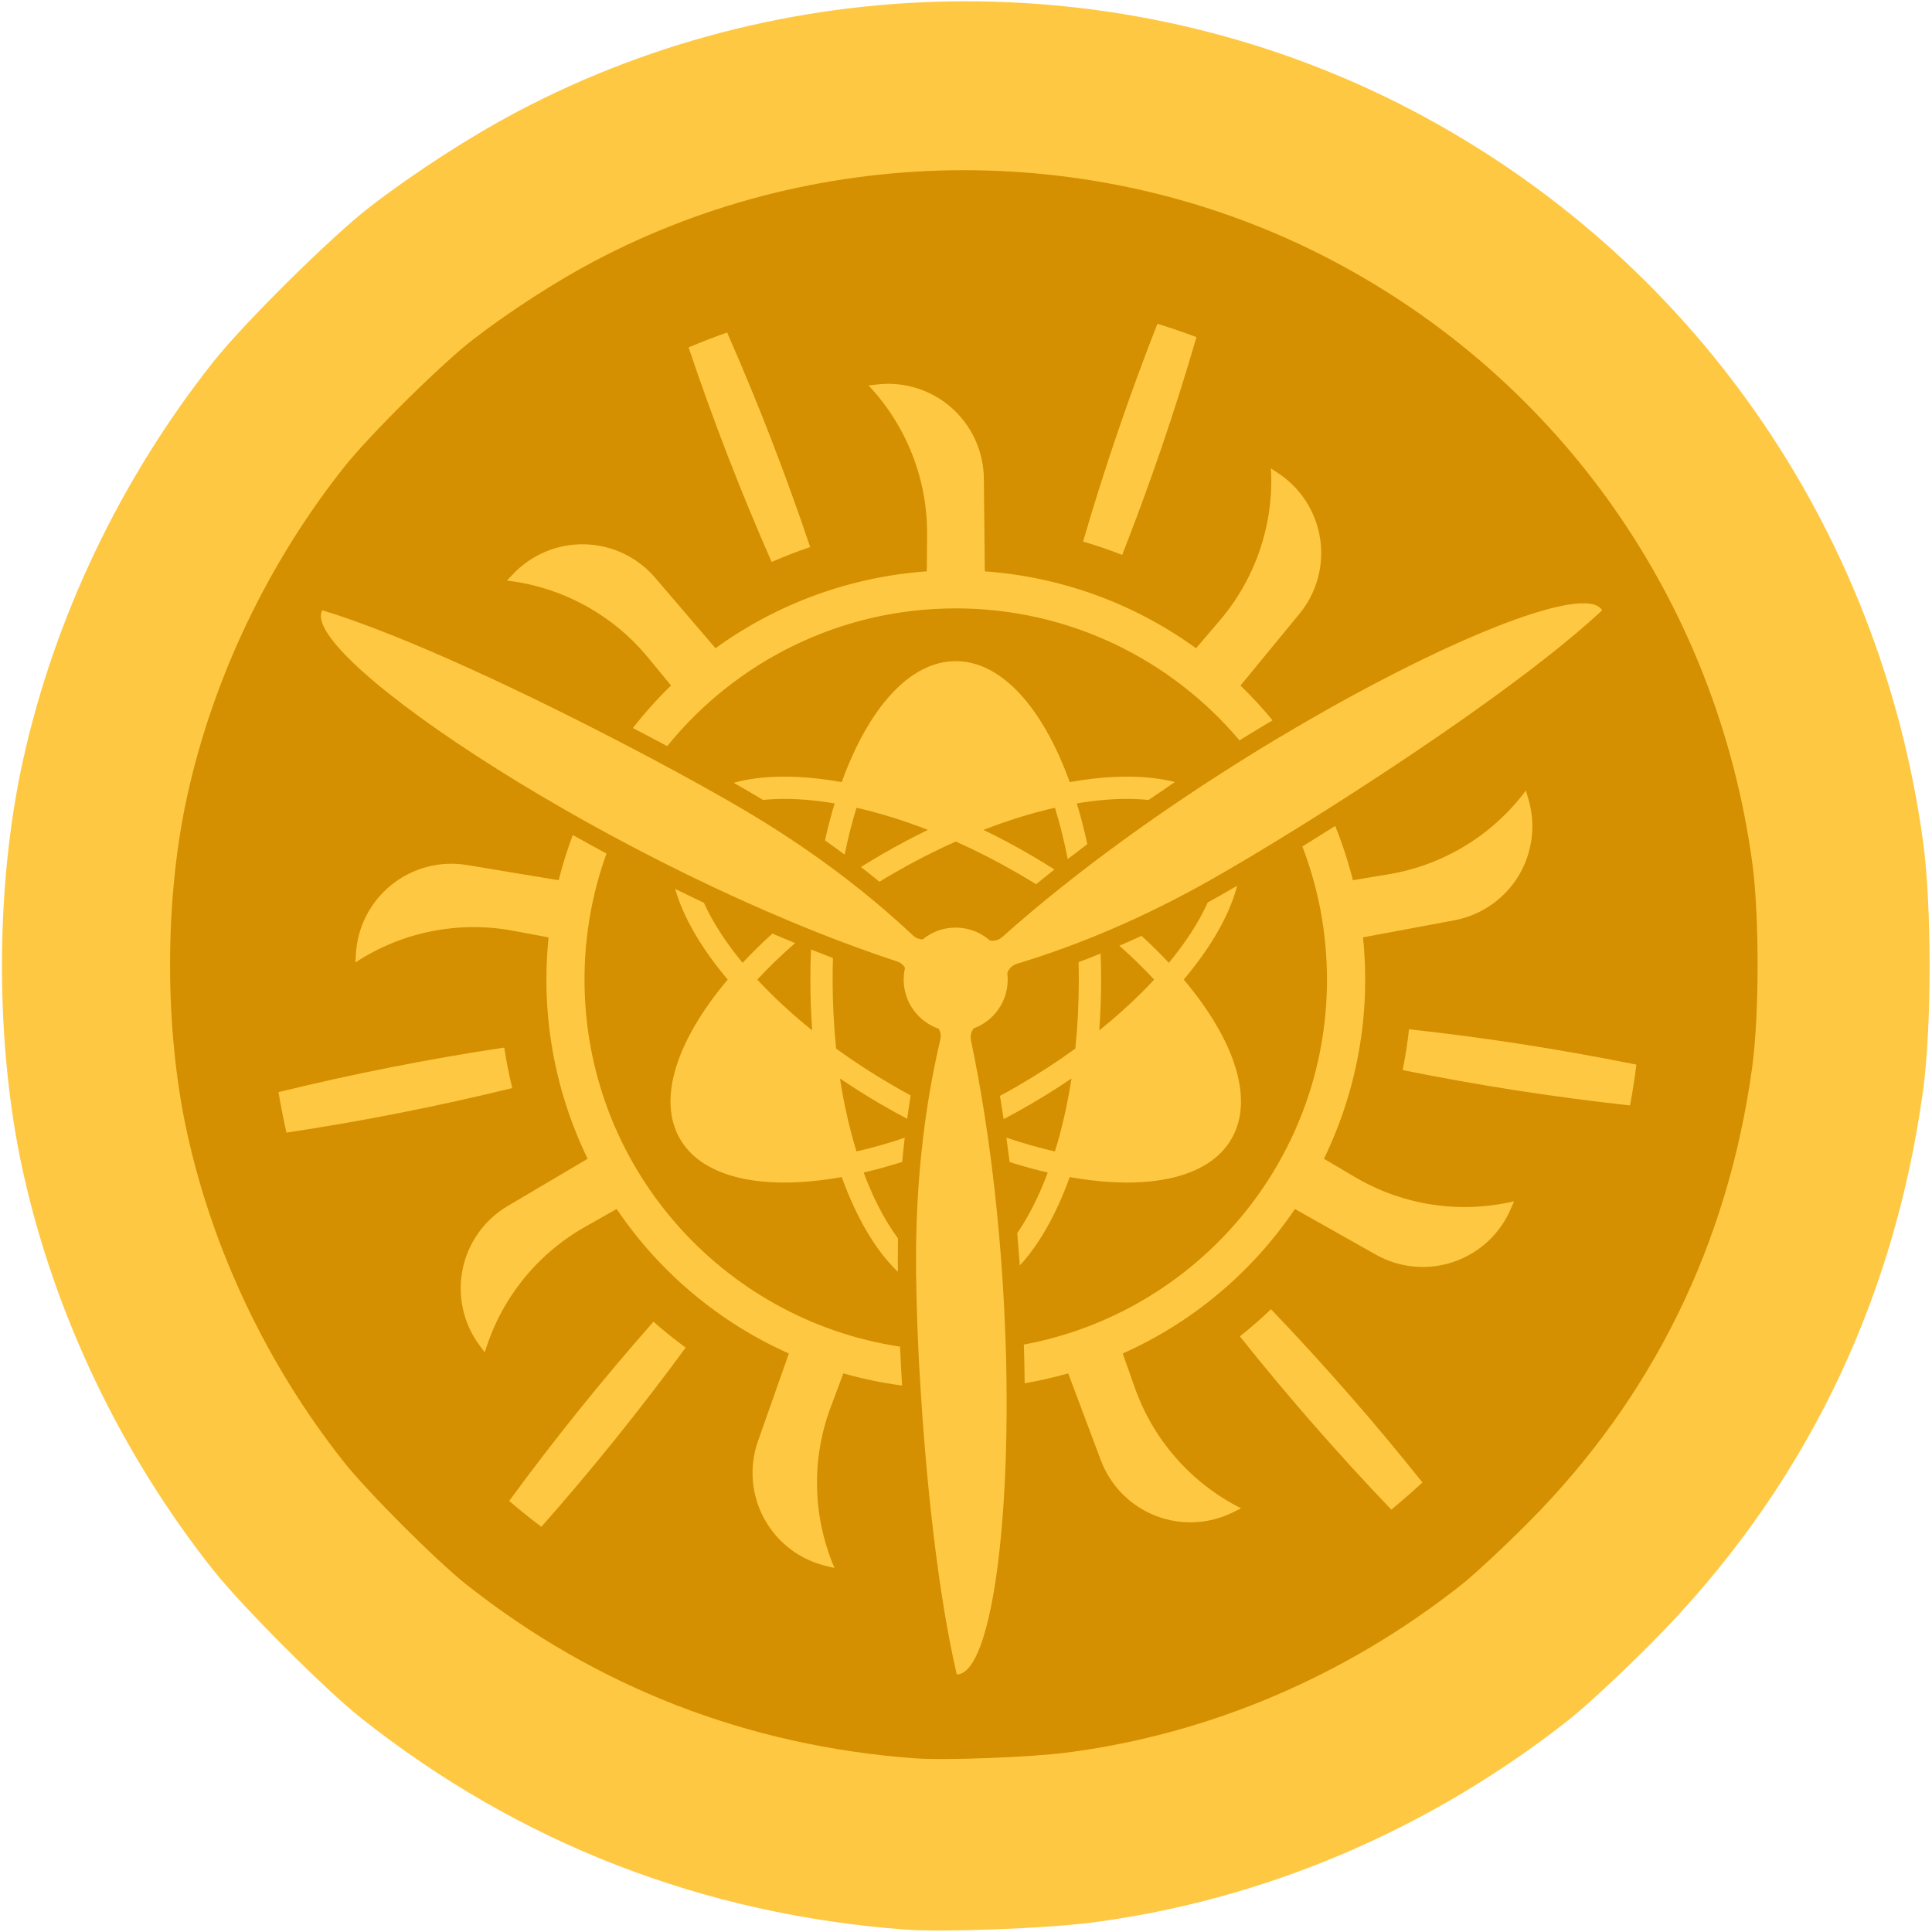
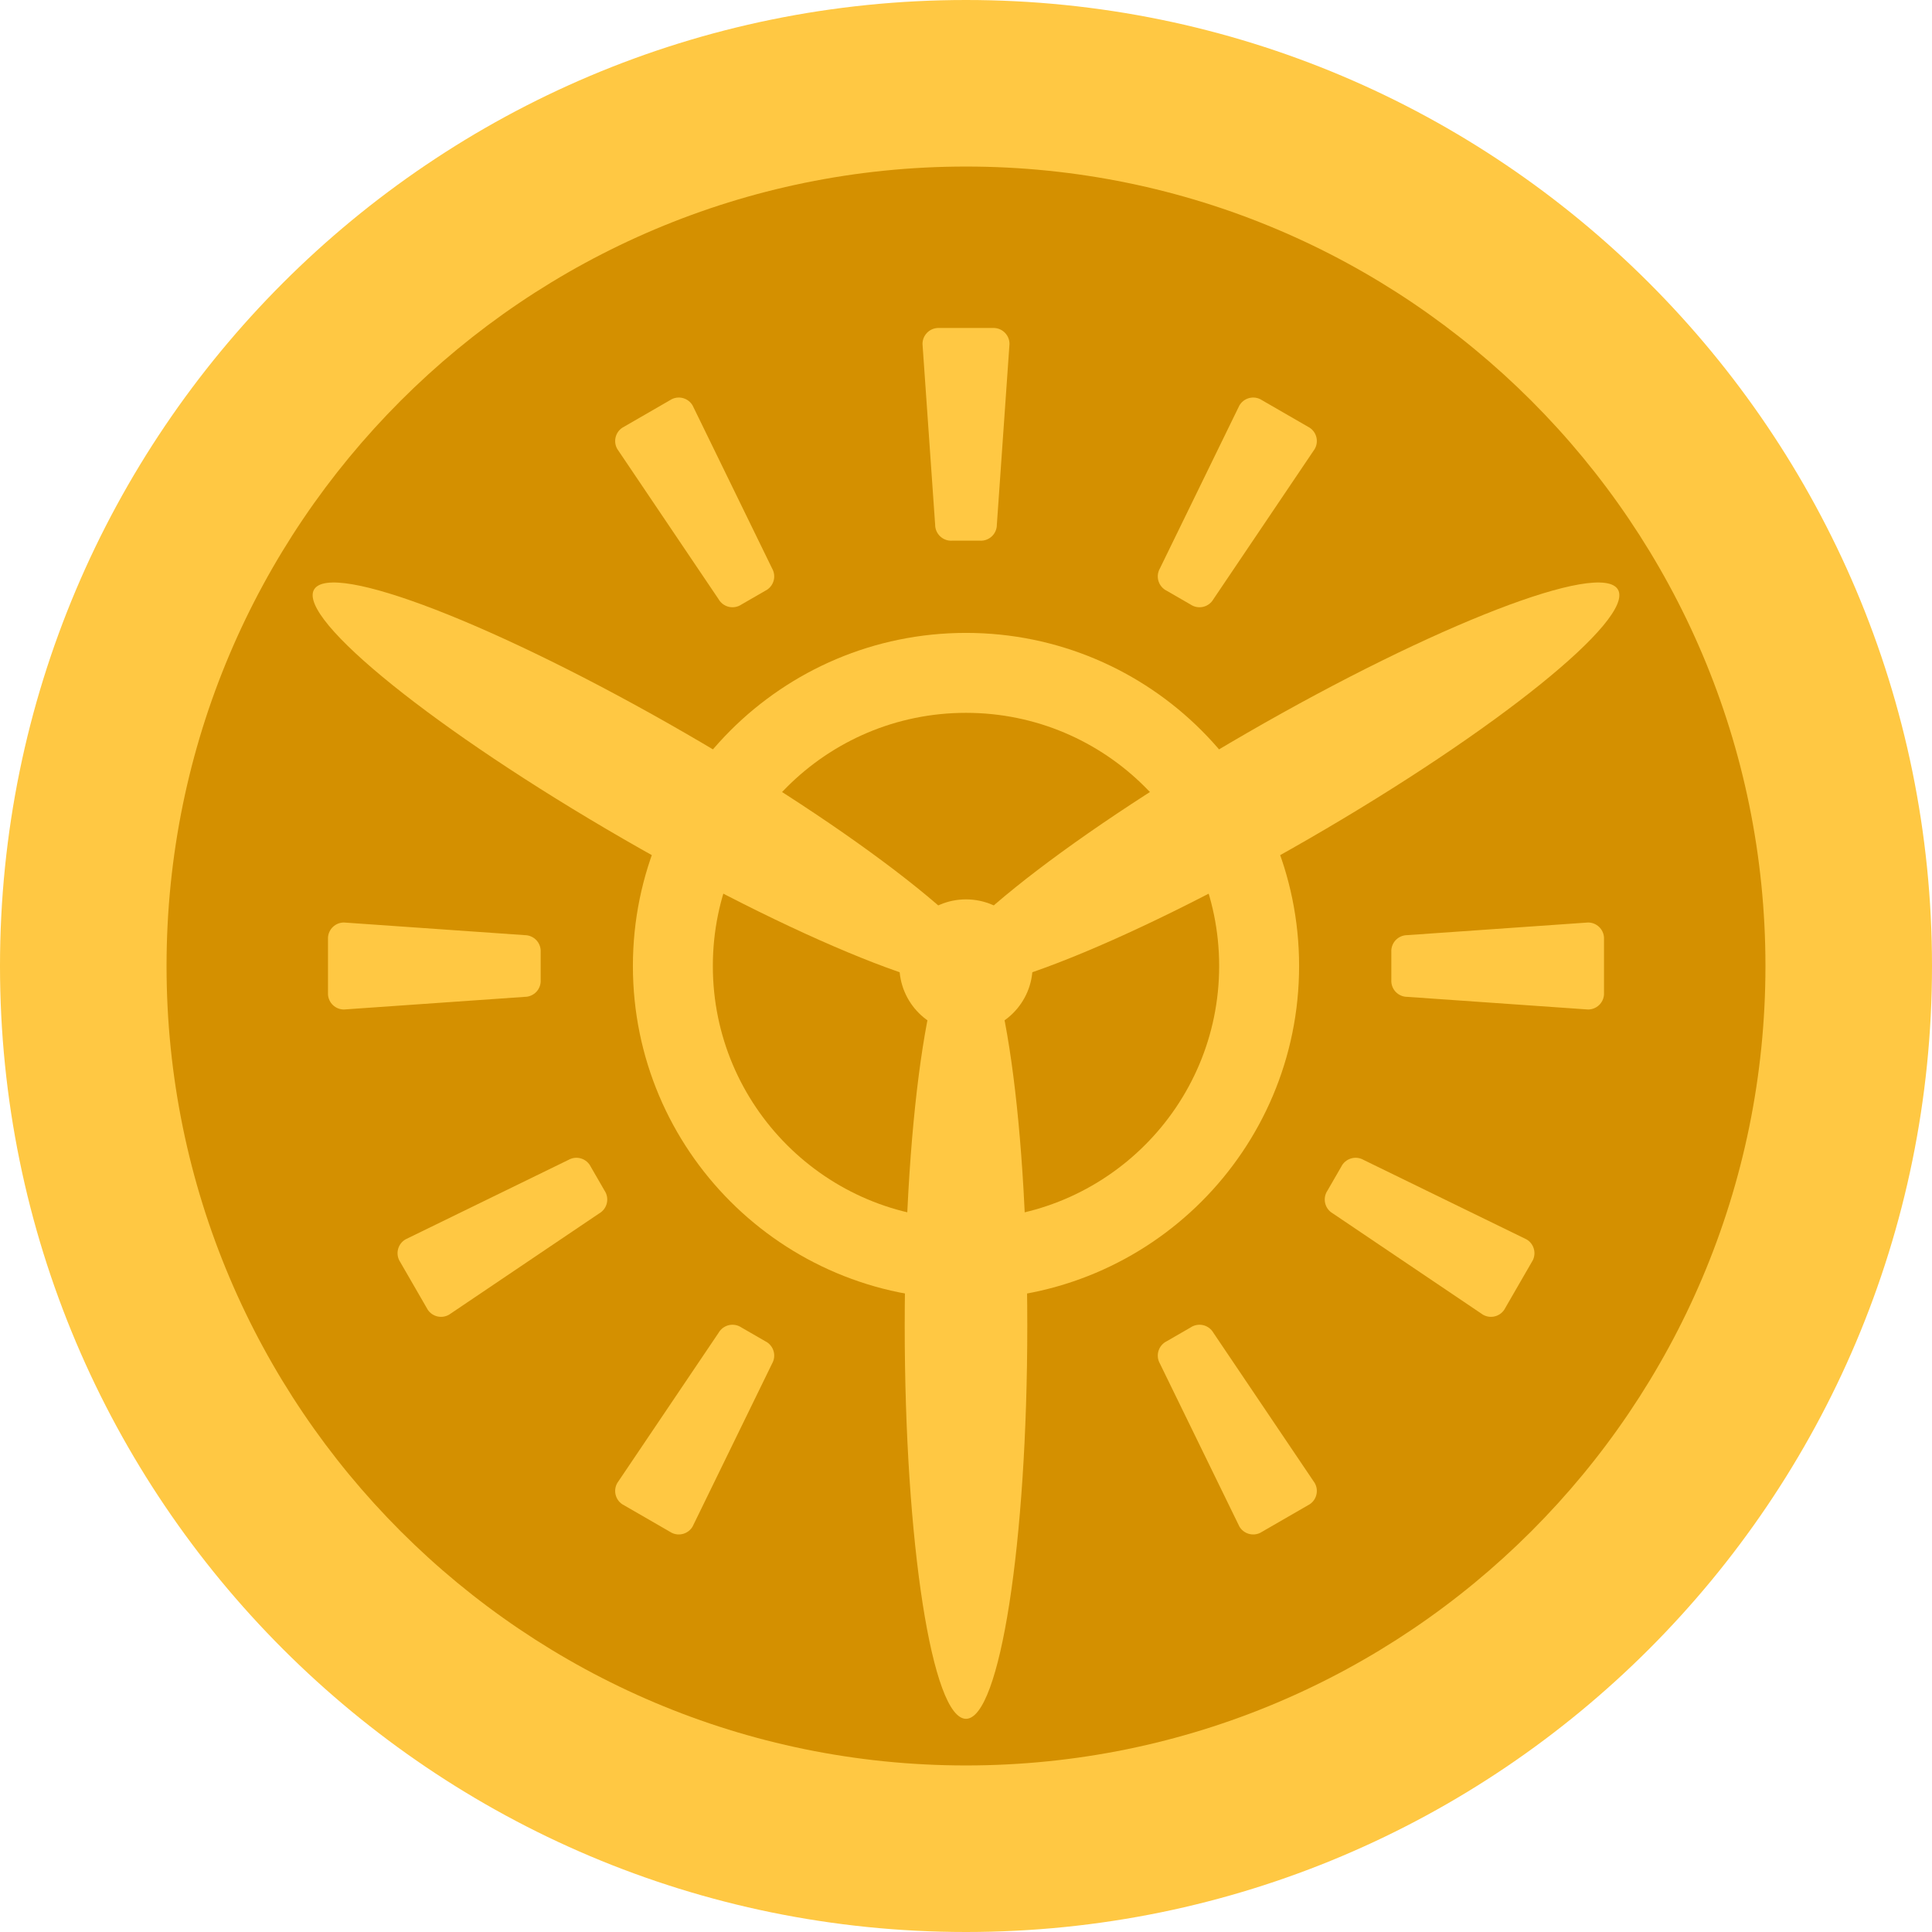
- <svg xmlns="http://www.w3.org/2000/svg" version="1.1" id="svg1" width="512" height="512" viewBox="0 0 512 512" xml:space="preserve">
-   <defs id="defs1" />
-   <path style="fill:#ffc843;fill-opacity:1" d="M 240,511.367 C 186.309,507.363 137.708,488.507 95.853,455.44 86.337,447.923 64.035,425.607 56.436,416 31.943,385.032 14.425,348.303 6.066,310.388 c -7.393,-33.531 -7.393,-75.244 0,-108.775 C 14.424,163.699 31.934,126.987 56.435,96 64.602,85.671 87.721,62.779 98,54.844 109.687,45.822 124.497,36.252 137,29.643 210.553,-9.238 300.28,-9.435 374,29.124 448.065,67.864 498.185,139.509 509.627,223.001 c 2.322,16.945 2.322,49.054 0,65.999 -7.807,56.964 -32.132,106.407 -72.115,146.579 C 429.805,443.321 420.125,452.32 416,455.576 378.903,484.857 335.185,503.49 289.539,509.474 277.483,511.054 249.929,512.107 240,511.367 Z" id="path1" />
-   <path style="display:inline;fill:#d49000;fill-opacity:1;stroke-width:0.824" d="M 242.292,465.964 C 198.074,462.667 158.048,447.137 123.578,419.904 115.741,413.714 97.374,395.335 91.116,387.423 70.944,361.919 56.517,331.67 49.632,300.445 c -6.088,-27.615 -6.088,-61.968 0,-89.583 6.884,-31.224 21.304,-61.459 41.482,-86.978 6.726,-8.507 25.766,-27.359 34.232,-33.895 9.625,-7.43 21.822,-15.312 32.119,-20.755 60.576,-32.021 134.472,-32.183 195.185,-0.427 60.997,31.904 102.274,90.909 111.698,159.67 1.912,13.955 1.912,40.399 0,54.354 -6.429,46.914 -26.463,87.633 -59.392,120.717 -6.347,6.377 -14.319,13.788 -17.716,16.469 -30.551,24.115 -66.557,39.461 -104.149,44.389 -9.929,1.302 -32.621,2.169 -40.799,1.559 z" id="path1-5" />
-   <path d="m 339.211,195.312 c 42.399,-25.355 81.025,-41.011 85.372,-33.582 -16.847,15.767 -48.191,37.171 -73.771,53.342 l -0.023,0.014 -0.08,0.05 -0.665,0.419 -0.252,0.161 -0.103,0.064 -0.138,0.087 -0.378,0.239 -0.43,0.271 -0.149,0.092 -0.086,0.054 -0.206,0.13 -0.757,0.475 -0.04,0.026 c -0.344,0.216 -0.688,0.431 -1.032,0.646 l -0.034,0.023 -0.12,0.075 -0.591,0.368 -0.247,0.153 -0.115,0.07 -0.143,0.091 -0.344,0.214 -0.419,0.261 -0.149,0.093 -0.086,0.052 c -9.307,5.784 -17.524,10.67 -23.51,14.052 -17.49,9.872 -34.543,17.117 -51.236,22.164 -1.221,0.364 -2.145,1.297 -2.529,2.453 0.068,0.568 0.103,1.146 0.103,1.732 0,5.931 -3.756,10.991 -9.014,12.93 -0.677,0.86 -0.963,1.996 -0.728,3.119 5.557,26.567 8.435,55.335 9.226,81.44 0.029,0.855 0.051,1.707 0.074,2.556 v 0.022 0.026 c 0.023,0.834 0.04,1.664 0.057,2.497 v 0.036 0.043 c 0.017,0.826 0.034,1.649 0.046,2.464 v 0.032 0.04 c 0.011,0.83 0.023,1.657 0.029,2.478 0.43,42.984 -4.937,76.419 -13.189,76.465 -5,-21.471 -8.154,-51.523 -9.679,-77.204 l -0.011,-0.135 -0.011,-0.182 -0.017,-0.374 -0.034,-0.562 -0.011,-0.182 -0.009,-0.072 c -0.017,-0.381 -0.04,-0.762 -0.063,-1.141 l -0.01,-0.079 -0.01,-0.183 -0.029,-0.53 -0.023,-0.395 -0.011,-0.177 -0.01,-0.12 c -0.023,-0.385 -0.04,-0.77 -0.063,-1.155 l -0.04,-0.865 -0.017,-0.296 -0.01,-0.106 -0.01,-0.116 c -0.556,-11.149 -0.786,-21.19 -0.717,-28.94 0.195,-20.092 2.454,-38.496 6.434,-55.485 0.235,-0.985 0.063,-1.99 -0.424,-2.82 -5.407,-1.86 -9.295,-6.994 -9.295,-13.029 0,-1.073 0.12,-2.118 0.355,-3.121 -0.459,-0.78 -1.193,-1.392 -2.099,-1.688 -73.232,-24.111 -159.126,-81.114 -152.319,-93.062 22.128,6.72 55.433,22.613 81.61,36.314 l 0.057,0.03 0.086,0.043 0.47,0.245 0.51,0.268 0.081,0.042 0.046,0.025 c 0.734,0.386 1.462,0.77 2.185,1.151 l 0.023,0.012 0.063,0.033 0.625,0.331 0.327,0.173 0.098,0.052 0.109,0.056 0.338,0.179 0.539,0.288 0.12,0.062 0.051,0.027 c 0.344,0.185 0.694,0.37 1.038,0.555 9.353,4.991 17.461,9.527 23.338,12.997 17.295,10.208 32.095,21.354 44.813,33.288 0.717,0.678 1.646,1.033 2.58,1.043 2.38,-1.95 5.419,-3.121 8.728,-3.121 3.475,0 6.646,1.287 9.072,3.41 1.147,0.221 2.363,-0.091 3.274,-0.908 19.646,-17.546 43.592,-34.589 66.902,-48.959 l 0.086,-0.053 0.086,-0.052 0.304,-0.186 0.665,-0.41 0.034,-0.021 0.011,-0.007 c 0.344,-0.21 0.682,-0.42 1.026,-0.628 l 0.051,-0.032 0.12,-0.072 0.487,-0.296 0.344,-0.213 0.138,-0.08 0.098,-0.06 c 0.665,-0.403 1.325,-0.803 1.984,-1.199 l 0.086,-0.053 0.143,-0.087 0.39,-0.233 0.413,-0.246 0.138,-0.084 z m -187.413,25.983 c 2.93,1.643 5.906,3.279 8.928,4.905 -3.767,10.434 -5.826,21.68 -5.826,33.402 0,49.279 36.315,90.144 83.617,97.275 0.149,3.334 0.333,6.781 0.545,10.308 -5.235,-0.693 -10.442,-1.77 -15.563,-3.232 0,0 -1.726,4.617 -3.36,8.973 -5.172,13.801 -4.805,29.069 1.015,42.607 0,5.7e-4 0.01,9.5e-4 0.01,0.002 -0.493,-0.102 -1.147,-0.261 -1.921,-0.466 -7.076,-1.584 -13.131,-6.119 -16.641,-12.461 -3.509,-6.342 -4.134,-13.882 -1.72,-20.716 4.123,-11.722 8.177,-23.197 8.177,-23.197 -18.487,-8.256 -34.297,-21.522 -45.639,-38.296 0,0 -4.295,2.424 -8.343,4.712 -12.833,7.248 -22.369,19.178 -26.607,33.294 0,5.8e-4 0,9.5e-4 0,0.002 -0.315,-0.395 -0.711,-0.935 -1.176,-1.591 -4.398,-5.76 -6.124,-13.127 -4.736,-20.241 1.388,-7.114 5.757,-13.294 11.996,-16.977 10.7,-6.327 21.177,-12.512 21.177,-12.512 -8.854,-18.209 -12.438,-38.533 -10.345,-58.673 0,0 -4.845,-0.902 -9.421,-1.754 -14.49,-2.697 -29.463,0.313 -41.78,8.401 -0.009,5.7e-4 -0.009,5.7e-4 -0.009,9.5e-4 0.017,-0.503 0.057,-1.172 0.126,-1.972 0.333,-7.24 3.744,-13.993 9.381,-18.55 5.637,-4.558 12.954,-6.485 20.104,-5.294 12.26,2.028 24.267,4.027 24.267,4.027 1.021,-4.074 2.271,-8.072 3.744,-11.975 z m -16.859,176.466 c 2.77,2.373 5.614,4.662 8.527,6.863 13.464,-15.254 26.211,-31.086 38.242,-47.495 -2.947,-2.158 -5.792,-4.448 -8.527,-6.863 -13.464,15.254 -26.211,31.086 -38.242,47.495 z M 353.839,218.883 c 1.887,4.665 3.458,9.471 4.691,14.387 0,0 4.863,-0.81 9.45,-1.574 14.542,-2.421 27.582,-10.371 36.39,-22.186 0,0 0.01,-5.7e-4 0.01,-9.5e-4 0.155,0.477 0.344,1.121 0.556,1.896 2.162,6.917 1.261,14.43 -2.471,20.64 -3.739,6.211 -9.955,10.524 -17.082,11.851 -12.214,2.287 -24.176,4.515 -24.176,4.515 2.093,20.14 -1.491,40.464 -10.35,58.673 0,0 4.249,2.505 8.252,4.87 12.696,7.491 27.794,9.782 42.141,6.395 0,5.7e-4 0,0 0,0 -0.183,0.467 -0.453,1.081 -0.791,1.81 -2.787,6.691 -8.309,11.868 -15.161,14.223 -6.853,2.356 -14.387,1.664 -20.701,-1.9 -10.826,-6.099 -21.423,-12.084 -21.423,-12.084 -11.342,16.774 -27.152,30.04 -45.639,38.296 0,0 1.64,4.648 3.188,9.035 4.909,13.898 15.001,25.359 28.167,31.985 0.01,9.5e-4 0.01,9.5e-4 0.01,0.002 -0.442,0.239 -1.044,0.536 -1.772,0.877 -6.434,3.333 -13.992,3.752 -20.758,1.15 -6.761,-2.602 -12.094,-7.975 -14.634,-14.762 -4.375,-11.631 -8.647,-23.028 -8.647,-23.028 -3.808,1.087 -7.661,1.962 -11.537,2.624 -0.04,-3.364 -0.109,-6.785 -0.218,-10.252 45.691,-8.484 80.331,-48.589 80.331,-96.723 0,-12.428 -2.311,-24.321 -6.52,-35.269 2.804,-1.736 5.717,-3.558 8.705,-5.45 z m 14.88,181.182 c 2.815,-2.318 5.562,-4.719 8.24,-7.202 -12.69,-15.909 -26.068,-31.212 -40.134,-45.91 -2.638,2.524 -5.39,4.927 -8.24,7.203 12.684,15.909 26.062,31.212 40.134,45.909 z M 178.927,235.572 c 2.517,1.24 5.058,2.466 7.609,3.673 0.482,1.063 1.015,2.139 1.594,3.227 2.213,4.144 5.132,8.407 8.67,12.688 2.431,-2.598 5.063,-5.187 7.89,-7.747 2.007,0.854 4.014,1.693 6.021,2.514 -3.658,3.183 -7.013,6.424 -10.018,9.675 4.209,4.551 9.095,9.08 14.548,13.462 -0.321,-4.38 -0.487,-8.878 -0.487,-13.462 0,-2.69 0.057,-5.351 0.172,-7.976 1.938,0.771 3.876,1.525 5.814,2.261 -0.057,1.888 -0.086,3.794 -0.086,5.715 0,6.293 0.321,12.419 0.929,18.297 4.788,3.468 9.932,6.81 15.379,9.956 1.462,0.841 2.919,1.657 4.375,2.446 -0.333,2.044 -0.642,4.106 -0.929,6.187 -2.133,-1.121 -4.266,-2.297 -6.394,-3.526 -3.968,-2.291 -7.781,-4.685 -11.411,-7.154 1.067,6.918 2.546,13.411 4.381,19.334 4.129,-0.937 8.406,-2.15 12.782,-3.634 -0.247,2.115 -0.47,4.25 -0.671,6.406 -3.475,1.106 -6.887,2.046 -10.213,2.82 1.938,5.206 4.175,9.862 6.657,13.85 0.791,1.278 1.611,2.486 2.443,3.615 -0.017,0.891 -0.029,1.788 -0.04,2.688 -0.017,1.918 -0.017,3.973 0.01,6.147 -5.86,-5.581 -10.97,-14.264 -14.886,-25.101 -20.437,3.65 -36.751,0.464 -42.869,-10.136 -6.124,-10.6 -0.722,-26.319 12.656,-42.196 -6.984,-8.288 -11.795,-16.532 -13.923,-24.03 z m 148.93,-0.834 c -2.001,7.715 -6.904,16.266 -14.152,24.864 13.384,15.877 18.78,31.596 12.661,42.196 -6.124,10.6 -22.432,13.786 -42.875,10.136 -3.544,9.81 -8.068,17.855 -13.235,23.432 -0.206,-2.845 -0.43,-5.704 -0.682,-8.573 0.487,-0.71 0.969,-1.447 1.439,-2.208 2.483,-3.988 4.719,-8.644 6.658,-13.85 -3.291,-0.765 -6.669,-1.694 -10.11,-2.786 -0.27,-2.158 -0.556,-4.316 -0.86,-6.469 4.404,1.496 8.71,2.72 12.868,3.663 1.835,-5.923 3.32,-12.416 4.387,-19.334 -3.636,2.469 -7.449,4.863 -11.417,7.154 -2.185,1.261 -4.37,2.465 -6.554,3.612 -0.315,-2.059 -0.642,-4.112 -0.981,-6.158 1.531,-0.826 3.056,-1.68 4.587,-2.561 5.448,-3.146 10.597,-6.488 15.379,-9.956 0.614,-5.878 0.929,-12.005 0.929,-18.297 0,-1.551 -0.017,-3.092 -0.057,-4.622 1.938,-0.729 3.882,-1.489 5.832,-2.278 0.086,2.275 0.126,4.577 0.126,6.9 0,4.583 -0.166,9.081 -0.487,13.462 5.459,-4.383 10.339,-8.911 14.554,-13.462 -2.793,-3.014 -5.872,-6.018 -9.226,-8.976 1.955,-0.841 3.916,-1.713 5.878,-2.617 2.58,2.365 4.995,4.754 7.237,7.15 3.544,-4.281 6.457,-8.544 8.67,-12.688 0.596,-1.116 1.141,-2.22 1.634,-3.31 1.009,-0.554 2.018,-1.116 3.033,-1.688 1.462,-0.826 3.056,-1.741 4.765,-2.736 z m -18.103,29.306 c 3.544,4.281 6.457,8.544 8.67,12.688 4.53,8.482 6.222,16.247 2.833,22.117 -3.389,5.87 -10.964,8.287 -20.569,8.606 -4.696,0.156 -9.846,-0.237 -15.322,-1.162 2.311,-7.617 4.077,-16.101 5.167,-25.18 7.323,-5.485 13.785,-11.256 19.221,-17.068 z m -112.954,0 c 5.436,5.813 11.904,11.584 19.221,17.068 1.089,9.082 2.856,17.567 5.172,25.18 -5.476,0.925 -10.631,1.318 -15.322,1.162 -9.611,-0.319 -17.18,-2.736 -20.575,-8.606 -3.389,-5.87 -1.692,-13.635 2.833,-22.117 2.213,-4.144 5.132,-8.407 8.67,-12.688 z M 73.807,289.422 c 0.596,3.599 1.302,7.18 2.116,10.737 20.122,-3.031 40.065,-6.964 59.826,-11.802 -0.866,-3.546 -1.571,-7.128 -2.116,-10.737 -20.122,3.031 -40.065,6.965 -59.826,11.802 z m 358.168,3.53 c 0.671,-3.587 1.233,-7.193 1.68,-10.814 -19.938,-4.033 -40.025,-7.157 -60.25,-9.372 -0.401,3.628 -0.958,7.237 -1.686,10.814 19.944,4.033 40.031,7.158 60.256,9.371 z M 253.278,251.8 c 4.306,0 7.804,3.496 7.804,7.801 0,4.306 -3.498,7.801 -7.804,7.801 -4.306,0 -7.799,-3.496 -7.799,-7.801 0,-4.306 3.492,-7.801 7.799,-7.801 z M 194.45,207.446 c 7.69,-2.125 17.547,-2.153 28.614,-0.177 7.059,-19.527 17.977,-32.06 30.214,-32.06 12.243,0 23.155,12.533 30.214,32.06 10.712,-1.913 20.294,-1.948 27.868,-0.022 -2.328,1.56 -4.65,3.141 -6.967,4.742 -1.193,-0.119 -2.431,-0.198 -3.704,-0.241 -4.696,-0.156 -9.846,0.237 -15.322,1.162 1.044,3.43 1.973,7.037 2.781,10.796 -1.743,1.312 -3.475,2.633 -5.19,3.961 -0.929,-4.794 -2.064,-9.349 -3.389,-13.607 -6.044,1.372 -12.409,3.337 -18.929,5.872 3.951,1.912 7.931,4.016 11.899,6.308 2.357,1.361 4.656,2.757 6.898,4.184 -1.64,1.296 -3.257,2.599 -4.863,3.908 -1.634,-1.013 -3.292,-2.008 -4.983,-2.984 -5.448,-3.146 -10.918,-5.931 -16.314,-8.341 -5.396,2.41 -10.861,5.195 -16.314,8.341 -1.319,0.762 -2.621,1.535 -3.899,2.32 -1.606,-1.313 -3.24,-2.614 -4.903,-3.904 1.91,-1.197 3.865,-2.373 5.855,-3.523 3.968,-2.291 7.948,-4.396 11.904,-6.308 -6.526,-2.535 -12.891,-4.5 -18.935,-5.872 -1.21,3.904 -2.265,8.057 -3.148,12.415 -1.709,-1.267 -3.446,-2.524 -5.207,-3.768 0.751,-3.398 1.611,-6.67 2.563,-9.796 -5.476,-0.925 -10.631,-1.318 -15.322,-1.162 -1.262,0.042 -2.483,0.12 -3.67,0.237 -0.854,-0.517 -1.714,-1.031 -2.58,-1.543 -1.571,-0.928 -3.303,-1.931 -5.172,-2.997 z m 83.221,1.022 c -7.753,1.804 -15.981,4.517 -24.394,8.112 -8.412,-3.596 -16.641,-6.309 -24.394,-8.112 1.938,-5.206 4.175,-9.862 6.657,-13.85 5.081,-8.162 10.958,-13.511 17.736,-13.511 6.778,0 12.655,5.349 17.736,13.511 2.483,3.988 4.719,8.644 6.658,13.85 z M 167.722,192.936 c 3.097,-3.972 6.474,-7.736 10.121,-11.262 0,0 -3.137,-3.806 -6.09,-7.398 -9.37,-11.381 -22.771,-18.698 -37.41,-20.422 0,-5.7e-4 0,-5.7e-4 0,-5.7e-4 0.333,-0.376 0.797,-0.86 1.359,-1.43 4.909,-5.334 11.864,-8.311 19.112,-8.18 7.248,0.131 14.095,3.358 18.803,8.866 8.091,9.435 15.999,18.682 15.999,18.682 16.4,-11.884 35.787,-18.942 55.989,-20.377 0,0 0.046,-4.93 0.092,-9.582 0.138,-14.738 -5.425,-28.96 -15.534,-39.689 0,-9.5e-4 0,-0.002 0,-0.002 0.499,-0.073 1.164,-0.146 1.967,-0.218 7.185,-0.931 14.427,1.259 19.898,6.018 5.465,4.759 8.636,11.63 8.705,18.878 0.132,12.426 0.247,24.596 0.247,24.596 20.196,1.435 39.589,8.493 55.984,20.377 0,0 3.206,-3.746 6.227,-7.281 9.582,-11.2 14.462,-25.671 13.619,-40.386 0,-9.5e-4 0,-0.002 0,-0.002 0.43,0.264 0.986,0.636 1.646,1.095 6.101,3.907 10.241,10.241 11.371,17.4 1.13,7.16 -0.86,14.46 -5.465,20.057 -7.885,9.604 -15.62,19 -15.62,19 3.016,2.916 5.843,5.996 8.487,9.218 -2.902,1.729 -5.82,3.502 -8.745,5.315 -18.051,-21.39 -45.054,-34.982 -75.205,-34.982 -30.862,0 -58.421,14.242 -76.466,36.505 -2.913,-1.559 -5.952,-3.163 -9.089,-4.794 z M 192.689,88.116 c -3.441,1.214 -6.841,2.532 -10.207,3.95 6.48,19.288 13.82,38.244 22.014,56.867 3.337,-1.47 6.744,-2.788 10.207,-3.95 -6.48,-19.288 -13.82,-38.244 -22.014,-56.867 z m 124.393,1.226 c -3.418,-1.282 -6.87,-2.461 -10.356,-3.534 -7.437,18.94 -14.003,38.176 -19.697,57.711 3.504,1.021 6.961,2.2 10.362,3.534 7.432,-18.94 13.997,-38.176 19.691,-57.711 z" id="path1-56" style="fill:#ffc843;fill-opacity:1;stroke-width:0.573" />
+ <svg xmlns="http://www.w3.org/2000/svg" width="1450" height="1450" viewBox="0 0 1450 1450">
+   <circle id="coin-outer" cx="725" cy="725" r="725" fill="#ffc843" />
+   <circle id="coin-inner" cx="725" cy="725" r="600" fill="#d49000" />
+   <circle id="ring" cx="725" cy="725" r="220" fill="none" stroke="#ffc843" stroke-width="60" />
+   <ellipse id="blade1" cx="725" cy="455.000" rx="46" ry="295.000" fill="#ffc843" transform="rotate(60 725 725)" />
+   <ellipse id="blade2" cx="725" cy="455.000" rx="46" ry="295.000" fill="#ffc843" transform="rotate(180 725 725)" />
+   <ellipse id="blade3" cx="725" cy="455.000" rx="46" ry="295.000" fill="#ffc843" transform="rotate(300 725 725)" />
+   <circle id="hub" cx="725" cy="725" r="50" fill="#ffc843" />
+   <path id="ray1" d="M 692.354,258.140 L 701.841,393.809 A 12.000,12.000 0 0,0 714.678,405.780 L 735.322,405.780 A 12.000,12.000 0 0,0 748.159,393.809 L 757.646,258.140 A 12.000,12.000 0 0,0 746.483,246.169 L 703.517,246.169 A 12.000,12.000 0 0,0 692.354,258.140 Z" fill="#ffc843" />
+   <path id="ray2" d="M 930.158,304.364 L 870.539,426.600 A 12.000,12.000 0 0,0 875.671,443.386 L 893.549,453.708 A 12.000,12.000 0 0,0 910.652,449.760 L 986.702,337.010 A 12.000,12.000 0 0,0 983.020,321.062 L 945.810,299.579 A 12.000,12.000 0 0,0 930.158,304.364 Z" fill="#ffc843" />
+   <path id="ray3" d="M 1112.990,463.298 L 1000.240,539.348 A 12.000,12.000 0 0,0 996.292,556.451 L 1006.614,574.329 A 12.000,12.000 0 0,0 1023.400,579.461 L 1145.636,519.842 A 12.000,12.000 0 0,0 1150.421,504.190 L 1128.938,466.980 A 12.000,12.000 0 0,0 1112.990,463.298 Z" fill="#ffc843" />
+   <path id="ray4" d="M 1191.860,692.354 L 1056.191,701.841 A 12.000,12.000 0 0,0 1044.220,714.678 L 1044.220,735.322 A 12.000,12.000 0 0,0 1056.191,748.159 L 1191.860,757.646 A 12.000,12.000 0 0,0 1203.831,746.483 L 1203.831,703.517 A 12.000,12.000 0 0,0 1191.860,692.354 Z" fill="#ffc843" />
+   <path id="ray5" d="M 1145.636,930.158 L 1023.400,870.539 A 12.000,12.000 0 0,0 1006.614,875.671 L 996.292,893.549 A 12.000,12.000 0 0,0 1000.240,910.652 L 1112.990,986.702 A 12.000,12.000 0 0,0 1128.938,983.020 L 1150.421,945.810 A 12.000,12.000 0 0,0 1145.636,930.158 Z" fill="#ffc843" />
+   <path id="ray6" d="M 986.702,1112.990 L 910.652,1000.240 A 12.000,12.000 0 0,0 893.549,996.292 L 875.671,1006.614 A 12.000,12.000 0 0,0 870.539,1023.400 L 930.158,1145.636 A 12.000,12.000 0 0,0 945.810,1150.421 L 983.020,1128.938 A 12.000,12.000 0 0,0 986.702,1112.990 Z" fill="#ffc843" />
+   <path id="ray7" d="M 757.646,1191.860 L 748.159,1056.191 A 12.000,12.000 0 0,0 735.322,1044.220 L 714.678,1044.220 A 12.000,12.000 0 0,0 701.841,1056.191 L 692.354,1191.860 A 12.000,12.000 0 0,0 703.517,1203.831 L 746.483,1203.831 A 12.000,12.000 0 0,0 757.646,1191.860 Z" fill="#ffc843" />
+   <path id="ray8" d="M 519.842,1145.636 L 579.461,1023.400 A 12.000,12.000 0 0,0 574.329,1006.614 L 556.451,996.292 A 12.000,12.000 0 0,0 539.348,1000.240 L 463.298,1112.990 A 12.000,12.000 0 0,0 466.980,1128.938 L 504.190,1150.421 A 12.000,12.000 0 0,0 519.842,1145.636 Z" fill="#ffc843" />
+   <path id="ray9" d="M 337.010,986.702 L 449.760,910.652 A 12.000,12.000 0 0,0 453.708,893.549 L 443.386,875.671 A 12.000,12.000 0 0,0 426.600,870.539 L 304.364,930.158 A 12.000,12.000 0 0,0 299.579,945.810 L 321.062,983.020 A 12.000,12.000 0 0,0 337.010,986.702 Z" fill="#ffc843" />
+   <path id="ray10" d="M 258.140,757.646 L 393.809,748.159 A 12.000,12.000 0 0,0 405.780,735.322 L 405.780,714.678 A 12.000,12.000 0 0,0 393.809,701.841 L 258.140,692.354 A 12.000,12.000 0 0,0 246.169,703.517 L 246.169,746.483 A 12.000,12.000 0 0,0 258.140,757.646 Z" fill="#ffc843" />
+   <path id="ray11" d="M 304.364,519.842 L 426.600,579.461 A 12.000,12.000 0 0,0 443.386,574.329 L 453.708,556.451 A 12.000,12.000 0 0,0 449.760,539.348 L 337.010,463.298 A 12.000,12.000 0 0,0 321.062,466.980 L 299.579,504.190 A 12.000,12.000 0 0,0 304.364,519.842 Z" fill="#ffc843" />
+   <path id="ray12" d="M 463.298,337.010 L 539.348,449.760 A 12.000,12.000 0 0,0 556.451,453.708 L 574.329,443.386 A 12.000,12.000 0 0,0 579.461,426.600 L 519.842,304.364 A 12.000,12.000 0 0,0 504.190,299.579 L 466.980,321.062 A 12.000,12.000 0 0,0 463.298,337.010 Z" fill="#ffc843" />
</svg>
